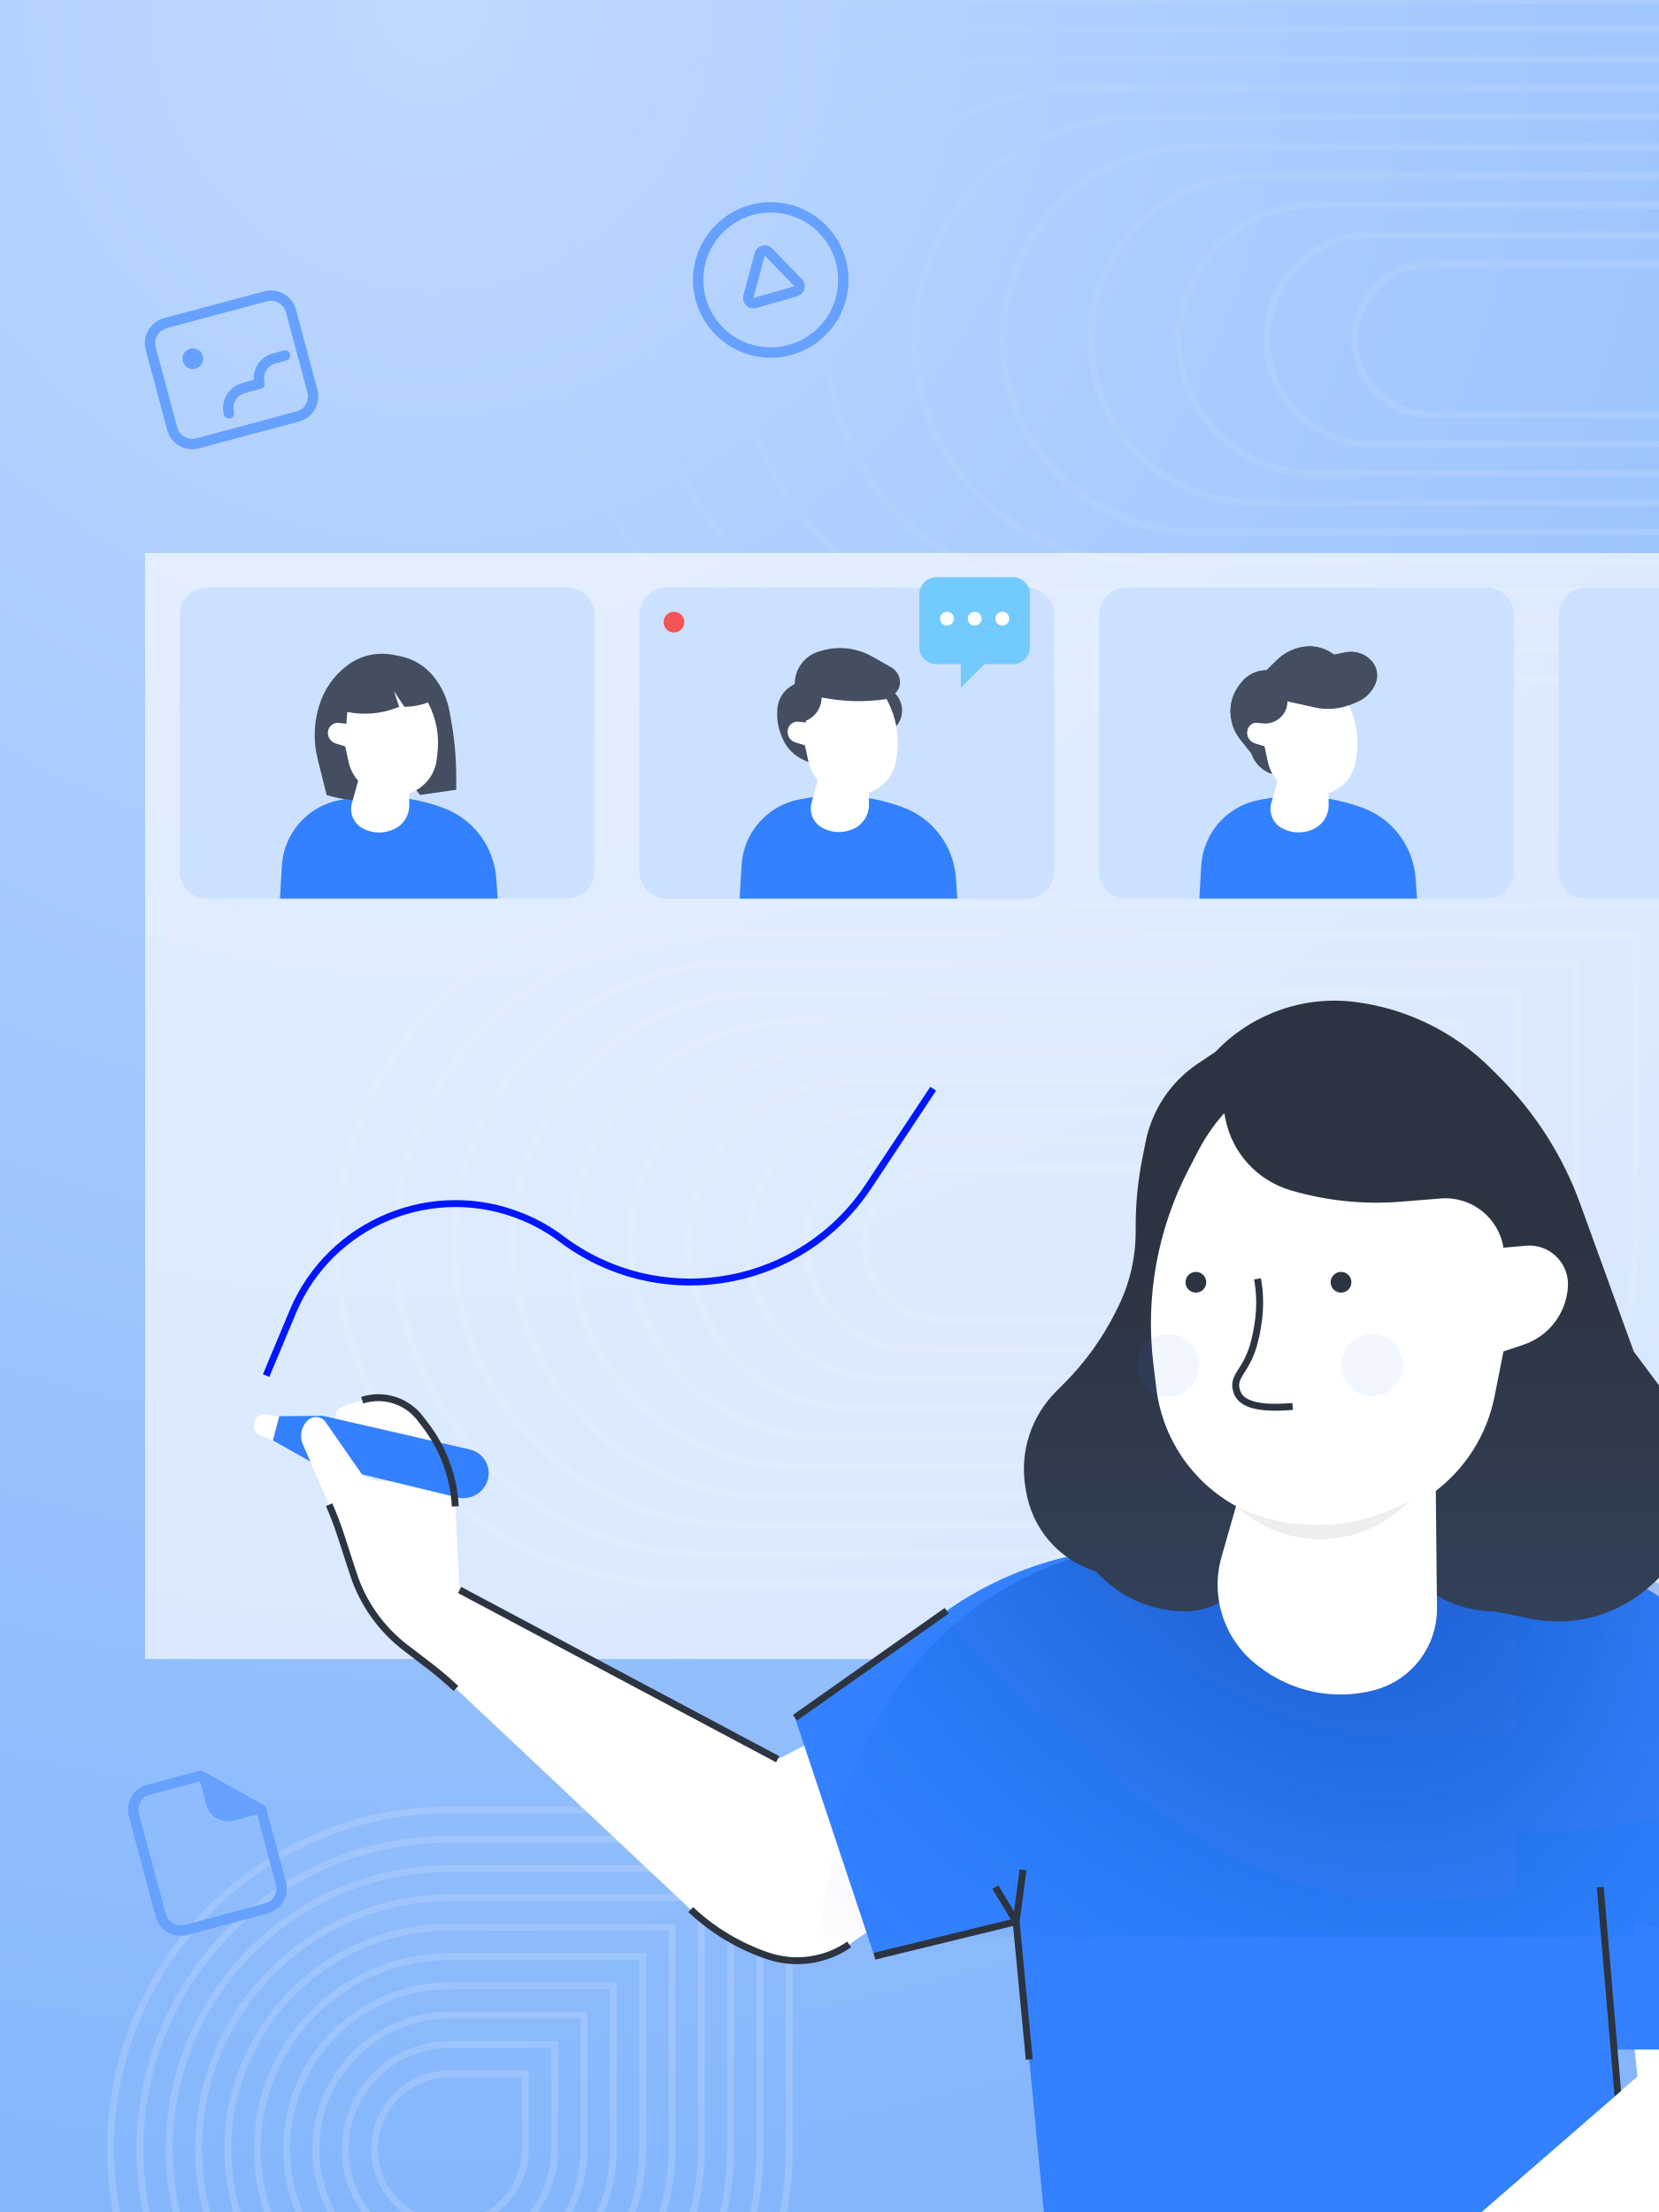
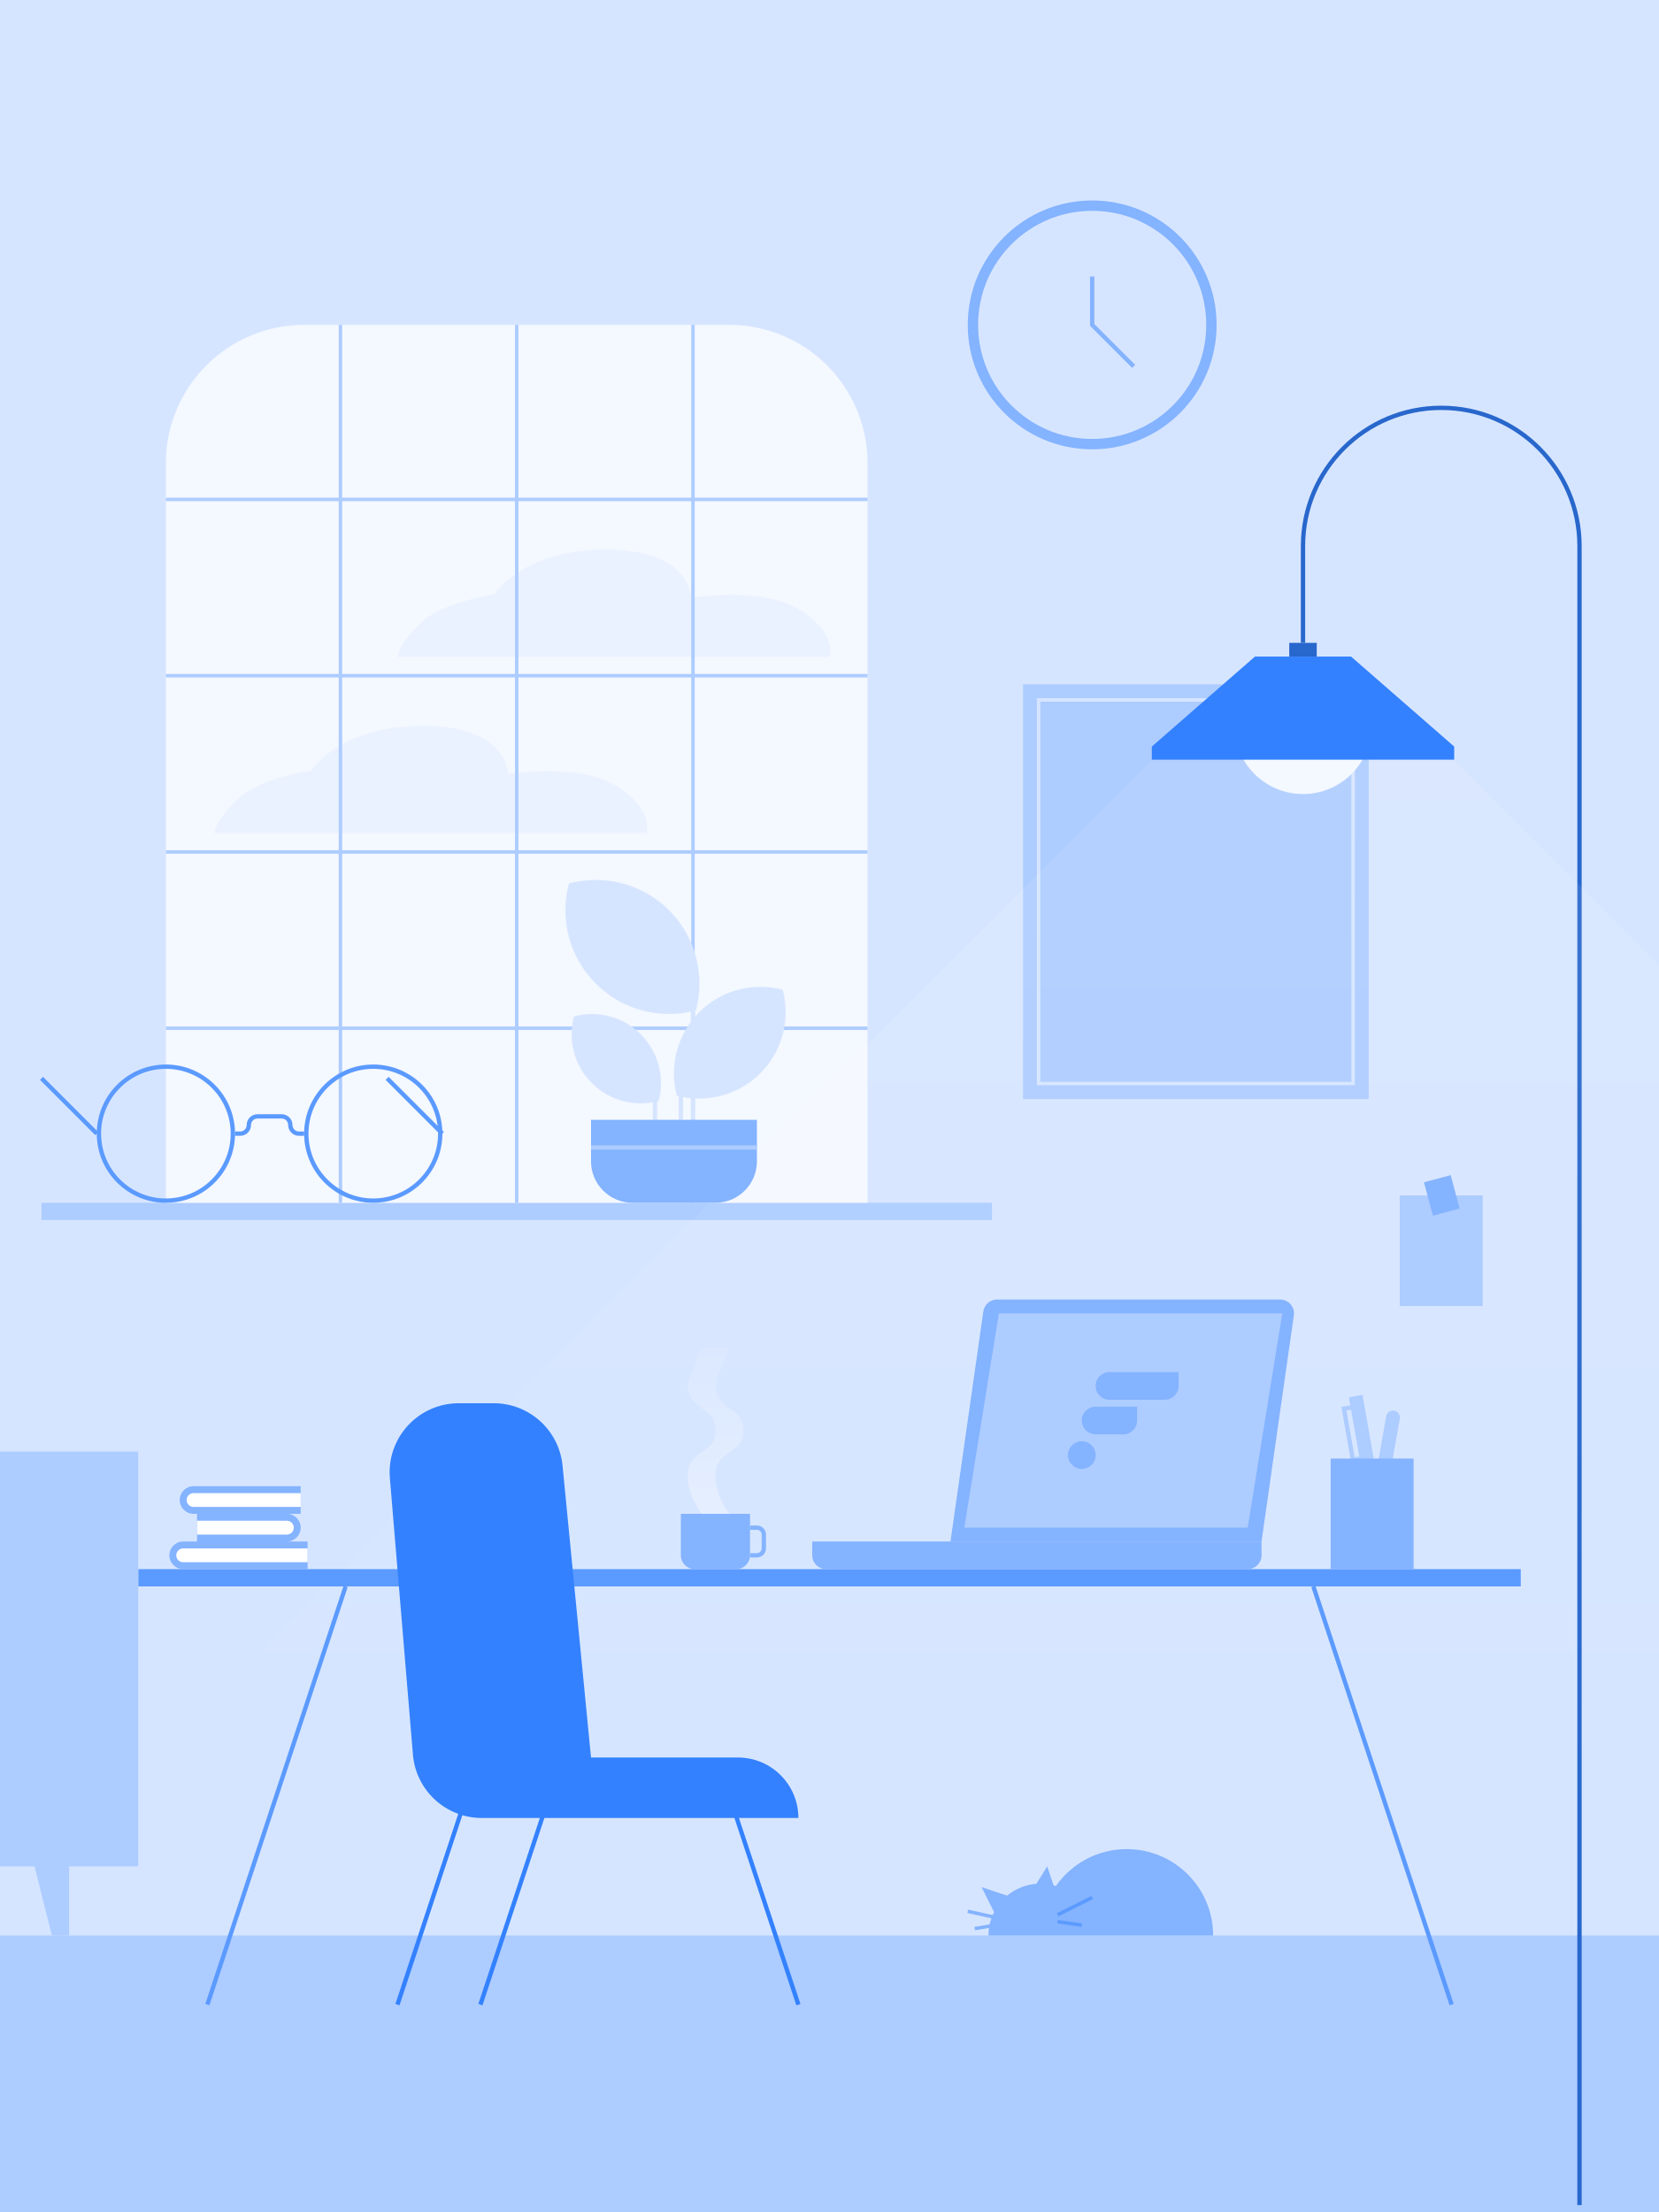
- <svg xmlns="http://www.w3.org/2000/svg" xmlns:xlink="http://www.w3.org/1999/xlink" width="480" height="640">
+ <svg xmlns="http://www.w3.org/2000/svg" xmlns:xlink="http://www.w3.org/1999/xlink" fill="none" viewBox="0 0 480 640">
  <defs>
-     <filter x="-49.3%" y="-49.3%" width="198.7%" height="198.7%" filterUnits="objectBoundingBox" id="e">
-       <feGaussianBlur stdDeviation="50" in="SourceGraphic" />
-     </filter>
-     <filter x="-7.9%" y="-10.6%" width="115.8%" height="121.1%" filterUnits="objectBoundingBox" id="i">
-       <feGaussianBlur stdDeviation="9.5" in="SourceAlpha" result="shadowBlurInner1" />
-       <feOffset in="shadowBlurInner1" result="shadowOffsetInner1" />
-       <feComposite in="shadowOffsetInner1" in2="SourceAlpha" operator="arithmetic" k2="-1" k3="1" result="shadowInnerInner1" />
-       <feColorMatrix values="0 0 0 0 0.8 0 0 0 0 0.878 0 0 0 0 1 0 0 0 1 0" in="shadowInnerInner1" />
-     </filter>
-     <path id="a" d="M0 0h480v640H0z" />
-     <path d="m0 162 13.073-66.375a100 100 0 0 1 63.383-74.45l30.378-11.252a100 100 0 0 1 54.783-4.194l63.904 13.08a100 100 0 0 1 37.564 16.235L307 66l-23 69-41-10-8 84H66l4-47H0Z" id="d" />
-     <radialGradient cx="26.016%" cy="0%" fx="26.016%" fy="0%" r="134.165%" gradientTransform="scale(1 .75) rotate(83.617 .26 0)" id="b">
-       <stop stop-color="#BFD9FF" offset="0%" />
-       <stop stop-color="#85B6FC" offset="100%" />
-     </radialGradient>
-     <linearGradient x1="50%" y1="40.323%" x2="50%" y2="100%" id="g">
-       <stop stop-color="#2D3441" offset="0%" />
-       <stop stop-color="#324059" offset="100%" />
+     <path id="a" fill="#D6E5FF" d="M0 0h480v640H0z" />
+   </defs>
+   <use xlink:href="#a" />
+   <mask id="b" width="480" height="640" x="0" y="0" maskUnits="userSpaceOnUse" style="mask-type:alpha">
+     <use xlink:href="#a" />
+   </mask>
+   <g mask="url(#b)">
+     <path fill="#ADCCFF" d="M296 198h100v120H296z" />
+     <path stroke="#D6E5FF" d="M300.5 202.5h91v111h-91z" />
+     <path fill="#ADCCFF" d="M12 348h275v5H12z" />
+     <path fill="#F4F8FF" d="M48 134c0-22.091 17.909-40 40-40h123c22.091 0 40 17.909 40 40v214H48V134Z" />
+     <path fill="#EBF2FF" d="M240 190H115s.5-4 7-10 21-8 21-8 8-13 32.5-13 24.5 14 24.5 14 20.5-3.5 31.5 3.5S240 190 240 190Zm-53 51H62s.5-4 7-10 21-8 21-8 8-13 32.5-13 24.5 14 24.5 14 20.5-3.5 31.5 3.5S187 241 187 241Z" />
+     <path fill="#ADCCFF" d="M48 297h203v1H48zm0-51h203v1H48zm0-51h203v1H48zm0-51h203v1H48z" />
+     <path fill="#ADCCFF" d="M98 94h1v254h-1zm102 0h1v254h-1zm-51 0h1v254h-1zM0 560h480v80H0z" />
+     <path stroke="#2867CC" stroke-width="1.25" d="M457 638V158c0-22.091-17.908-40-40-40-22.091 0-40 17.909-40 40v28" />
+     <path fill="url(#c)" d="M726.942 526H27.059l336.023-336.023h27.836L726.942 526Z" />
+     <circle cx="377" cy="209.86" r="19.883" fill="#F4F8FF" />
+     <path fill="#3381FF" d="M363.082 189.977h27.836L420.743 216v3.801h-87.486V216l29.825-26.023Z" />
+     <path fill="#2867CC" d="M373.024 186h7.953v3.977h-7.953z" />
+     <path fill="#5B9AFF" d="M40 454h400v5H40z" />
+     <path stroke="#5B9AFF" stroke-width="1.25" d="M100 459 60 580" />
+     <path stroke="#3381FF" stroke-width="1.25" d="m115 580 20-60.5m4 60.5 20-60.5" />
+     <path stroke="#5B9AFF" stroke-width="1.25" d="m380 459 40 121" />
+     <path stroke="#3381FF" stroke-width="1.25" d="m231 580-20-60.5" />
+     <path fill="#3381FF" d="M112.805 427.661c-.972-11.66 8.23-21.661 19.931-21.661h10.12c10.294 0 18.906 7.813 19.906 18.058L171 508.5h42.5c9.665 0 17.5 7.835 17.5 17.5h-91.597c-10.402 0-19.067-7.973-19.931-18.339l-6.667-80Z" />
+     <path fill="#84B3FF" d="M284.509 379.434a4.001 4.001 0 0 1 3.96-3.434h81.919a4 4 0 0 1 3.96 4.566L365 446h-90l9.509-66.566Z" />
+     <path fill="#ADCCFF" d="M289 380h82l-10 62h-82l10-62Z" />
+     <path fill="#84B3FF" d="M317 401a4 4 0 0 1 4-4h20v4a4 4 0 0 1-4 4h-16a4 4 0 0 1-4-4Zm-4 10a4 4 0 0 1 4-4h12v4a4 4 0 0 1-4 4h-8a4 4 0 0 1-4-4Z" />
+     <rect width="8" height="8" x="309" y="417" fill="#84B3FF" rx="4" />
+     <path fill="#84B3FF" d="M235 446h130v4a4 4 0 0 1-4 4H239a4 4 0 0 1-4-4v-4Z" />
+     <path fill="#ADCCFF" d="M401.072 409.744a2 2 0 0 1 3.939.694l-2.431 13.788-3.939-.695 2.431-13.787Z" />
+     <path fill="#ADCCFF" fill-rule="evenodd" d="m394.213 403.577-3.939.694.412 2.339-1.969.348-.616.108.109.616 2.605 14.772.108.615.616-.108 1.969-.348.239 1.354 3.939-.694-3.473-19.696Zm-.922 17.805-2.388-13.541-1.354.239 2.388 13.541 1.354-.239Z" clip-rule="evenodd" />
+     <path fill="#84B3FF" d="M385 422h24v32h-24z" />
+     <path fill="#5B9AFF" d="M68 328.625h1.5v-1.25H68v1.25Zm6.5-5h7v-1.25h-7v1.25Zm12 5H88v-1.25h-1.5v1.25Zm-3.125-3.125c0 1.726 1.4 3.125 3.125 3.125v-1.25a1.875 1.875 0 0 1-1.875-1.875h-1.25Zm-1.875-1.875c1.035 0 1.875.839 1.875 1.875h1.25c0-1.726-1.4-3.125-3.125-3.125v1.25Zm-8.875 1.875c0-1.036.84-1.875 1.875-1.875v-1.25a3.125 3.125 0 0 0-3.125 3.125h1.25Zm-3.125 3.125a3.125 3.125 0 0 0 3.125-3.125h-1.25c0 1.036-.84 1.875-1.875 1.875v1.25Z" />
+     <path stroke="#5B9AFF" stroke-width="1.25" d="m28 328-16-16" />
+     <circle cx="48" cy="328" r="19.375" stroke="#5B9AFF" stroke-width="1.25" />
+     <circle cx="108" cy="328" r="19.375" stroke="#5B9AFF" stroke-width="1.25" />
+     <path stroke="#5B9AFF" stroke-width="1.25" d="m128 328-16-16" />
+     <path fill="#ADCCFF" d="M405 345.865h24v32h-24z" />
+     <path fill="#84B3FF" d="m412 342.071 7.727-2.071 2.589 9.659-7.728 2.071-2.588-9.659Z" />
+     <circle cx="316" cy="94" r="34.5" fill="#D6E5FF" stroke="#84B3FF" stroke-linejoin="round" stroke-width="3" />
+     <path stroke="#84B3FF" stroke-linejoin="round" stroke-width="1.25" d="M316 80v14l12 12" />
+     <path fill="#84B3FF" fill-rule="evenodd" d="M351 560h-65c0-2.437.581-4.739 1.613-6.774L284 546l7.406 2.469a14.931 14.931 0 0 1 8.442-3.425L303 540l1.831 5.494c.225.059.448.123.669.193C310.02 539.226 317.517 535 326 535c13.807 0 25 11.193 25 25Z" clip-rule="evenodd" />
+     <path stroke="#5B9AFF" d="m306 554 10-5m-10 7 7 1" />
+     <path stroke="#84B3FF" d="m289 555-9-2m8 4-6 1" />
+     <path fill="#84B3FF" d="M49 450a4 4 0 0 1 4-4h36v8H53a4 4 0 0 1-4-4Zm3-16a4 4 0 0 1 4-4h31v8H56a4 4 0 0 1-4-4Zm35 8a4 4 0 0 0-4-4H57v8h26a4 4 0 0 0 4-4Z" />
+     <path fill="#fff" d="M51 450a2 2 0 0 1 2-2h36v4H53a2 2 0 0 1-2-2Zm3-16a2 2 0 0 1 2-2h31v4H56a2 2 0 0 1-2-2Zm31 8a2 2 0 0 0-2-2H57v4h26a2 2 0 0 0 2-2Z" />
+     <path fill="#84B3FF" d="M197 438h20v12a4 4 0 0 1-4 4h-12a4 4 0 0 1-4-4v-12Z" />
+     <path stroke="#84B3FF" stroke-width="1.25" d="M217 442h2a2 2 0 0 1 2 2v4a2 2 0 0 1-2 2h-2" />
+     <path fill="url(#d)" d="M203.055 390h8s-4.607 9.588-4 12c1.704 6.775 8 5.014 8 12s-7.342 5.045-8 12c-.607 6.412 4 12 4 12h-8s-4.607-5.588-4-12c.658-6.955 8-5.014 8-12s-6.296-5.225-8-12c-.607-2.412 4-12 4-12Z" />
+     <path fill="#D6E5FF" fill-rule="evenodd" d="M201.357 292.357c-10.008 2.673-21.13.083-28.982-7.769-7.852-7.851-10.441-18.973-7.768-28.981 10.008-2.673 21.13-.084 28.982 7.768 7.851 7.852 10.441 18.974 7.768 28.982Z" clip-rule="evenodd" />
+     <path stroke="#D6E5FF" stroke-width="1.25" d="M200.5 291.5V324" />
+     <path fill="#D6E5FF" fill-rule="evenodd" d="M195.839 317c-2.227-8.341-.069-17.608 6.474-24.152 6.543-6.543 15.811-8.701 24.151-6.474 2.228 8.341.07 17.609-6.474 24.152-6.543 6.543-15.811 8.701-24.151 6.474Z" clip-rule="evenodd" />
+     <path stroke="#D6E5FF" stroke-width="1.25" d="M197 316v8" />
+     <path fill="#D6E5FF" fill-rule="evenodd" d="M190.571 318.571c-6.672 1.782-14.086.056-19.321-5.179-5.234-5.234-6.961-12.649-5.179-19.321 6.672-1.782 14.087-.055 19.321 5.179 5.235 5.235 6.961 12.649 5.179 19.321Z" clip-rule="evenodd" />
+     <path stroke="#D6E5FF" stroke-width="1.25" d="M189.5 317.5v6.5" />
+     <path fill="#84B3FF" d="M171 324h48v12c0 6.627-5.373 12-12 12h-24c-6.627 0-12-5.373-12-12v-12Z" />
+     <path stroke="#ADCCFF" stroke-width="1.25" d="M171 332h48" />
+     <path fill="#ADCCFF" fill-rule="evenodd" d="M40 420H0v120h10l5 20h5v-20h20V420Z" clip-rule="evenodd" />
+   </g>
+   <defs>
+     <linearGradient id="c" x1="377" x2="377" y1="176.058" y2="526" gradientUnits="userSpaceOnUse">
+       <stop stop-color="#fff" stop-opacity=".1" />
+       <stop offset="1" stop-color="#fff" stop-opacity="0" />
    </linearGradient>
-     <rect id="h" x="0" y="0" width="120" height="90" rx="8" />
+     <linearGradient id="d" x1="209.028" x2="209.028" y1="374" y2="438" gradientUnits="userSpaceOnUse">
+       <stop stop-color="#fff" stop-opacity="0" />
+       <stop offset="1" stop-color="#fff" stop-opacity=".35" />
+     </linearGradient>
  </defs>
-   <g fill="none" fill-rule="evenodd">
-     <mask id="c" fill="#fff">
-       <use xlink:href="#a" />
-     </mask>
-     <use fill="url(#b)" xlink:href="#a" />
-     <g opacity=".4" mask="url(#c)" stroke="#B9D5FD" stroke-width="2">
-       <path d="M130.182 600H152v21.818c0 12.052-9.769 21.818-21.818 21.818-12.049 0-21.818-9.766-21.818-21.818 0-12.05 9.77-21.818 21.818-21.818Z" />
-       <path d="M130.182 591.517h30.303v30.3c0 16.737-13.568 30.306-30.303 30.306-16.737 0-30.303-13.569-30.303-30.306 0-16.732 13.566-30.3 30.303-30.3Z" />
-       <path d="M130.182 583.031h38.788v38.788c0 21.423-17.368 38.787-38.788 38.787-21.423 0-38.787-17.364-38.787-38.787s17.364-38.788 38.787-38.788Z" />
-       <path d="M130.182 574.546h47.272v47.272c0 26.108-21.164 47.275-47.272 47.275-26.108 0-47.272-21.167-47.272-47.275 0-26.106 21.164-47.272 47.272-47.272Z" />
-       <path d="M130.182 566.06h55.757v55.757c0 30.797-24.963 55.762-55.757 55.762-30.796 0-55.76-24.965-55.76-55.762 0-30.794 24.964-55.756 55.76-55.756Z" />
-       <path d="M130.182 557.578h64.241v64.24c0 35.48-28.762 64.242-64.24 64.242-35.483 0-64.245-28.762-64.245-64.241 0-35.48 28.762-64.241 64.244-64.241Z" />
-       <path d="M130.182 549.092h72.729v72.726c0 40.167-32.561 72.728-72.729 72.728-40.167 0-72.728-32.56-72.728-72.728 0-40.167 32.56-72.726 72.728-72.726Z" />
-       <path d="M130.182 540.607h81.213v81.21c0 44.856-36.36 81.216-81.213 81.216-44.853 0-81.213-36.36-81.213-81.216 0-44.85 36.36-81.21 81.213-81.21Z" />
-       <path d="M130.182 532.121h89.698v89.698c0 49.538-40.16 89.697-89.698 89.697s-89.697-40.159-89.697-89.697c0-49.538 40.159-89.698 89.697-89.698Z" />
-       <path d="M130.182 523.636h98.182v98.182c0 54.226-43.958 98.182-98.182 98.182C75.958 720 32 676.044 32 621.818c0-54.224 43.958-98.182 98.182-98.182ZM272 338.182h65.456v21.819c0 12.049-9.77 21.818-21.819 21.818h-43.636c-12.05 0-21.818-9.77-21.818-21.818 0-12.05 9.769-21.819 21.818-21.819Z" />
-       <path d="M263.515 329.697h90.909V360c0 16.737-13.566 30.303-30.303 30.303h-60.606c-16.734 0-30.303-13.566-30.303-30.303 0-16.735 13.569-30.303 30.303-30.303Z" />
-       <path d="M255.031 321.213h116.365V360c0 21.423-17.367 38.787-38.79 38.787h-77.575c-21.423 0-38.79-17.364-38.79-38.787s17.367-38.787 38.79-38.787Z" />
-       <path d="M246.546 312.727h141.819V360c0 26.109-21.164 47.275-47.272 47.275h-94.547c-26.108 0-47.272-21.166-47.272-47.275 0-26.108 21.164-47.272 47.272-47.272Z" />
-       <path d="M238.06 304.243h167.275V360c0 30.796-24.965 55.76-55.759 55.76H238.06c-30.794 0-55.756-24.964-55.756-55.76 0-30.794 24.962-55.757 55.756-55.757Z" />
-       <path d="M229.576 295.758h192.729v64.244c0 35.479-28.762 64.24-64.244 64.24H229.576c-35.48 0-64.244-28.761-64.244-64.24 0-35.482 28.765-64.244 64.244-64.244Z" />
-       <path d="M221.09 287.272h218.183v72.729c0 40.164-32.56 72.725-72.728 72.725H221.09c-40.168 0-72.729-32.56-72.729-72.725 0-40.168 32.561-72.729 72.729-72.729Z" />
-       <path d="M212.606 278.788h243.637v81.213c0 44.853-36.36 81.213-81.21 81.213H212.605c-44.852 0-81.213-36.36-81.213-81.213 0-44.853 36.36-81.213 81.213-81.213Z" />
-       <path d="M204.121 270.303h269.093V360c0 49.538-40.16 89.698-89.698 89.698H204.121c-49.538 0-89.698-40.16-89.698-89.698s40.16-89.697 89.698-89.697Z" />
-       <path d="M195.637 261.819h294.547V360c0 54.223-43.959 98.182-98.183 98.182H195.637c-54.224 0-98.182-43.959-98.182-98.182 0-54.224 43.958-98.182 98.182-98.182ZM413.818 76.364H522.91v21.818c0 12.05-9.767 21.818-21.819 21.818h-87.273C401.77 120 392 110.231 392 98.182c0-12.05 9.77-21.818 21.818-21.818Z" />
-       <path d="M396.85 67.878h151.517v30.303c0 16.737-13.568 30.303-30.306 30.303H396.85c-16.737 0-30.303-13.566-30.303-30.303 0-16.734 13.566-30.303 30.303-30.303Z" />
-       <path d="M379.879 59.394h193.94v38.787c0 21.423-17.365 38.788-38.788 38.788H379.88c-21.42 0-38.788-17.365-38.788-38.788 0-21.422 17.368-38.787 38.788-38.787Z" />
-       <path d="M362.91 50.909h236.365V98.18c0 26.108-21.164 47.274-47.275 47.274H362.91c-26.109 0-47.273-21.166-47.273-47.274 0-26.109 21.164-47.272 47.272-47.272Z" />
-       <path d="M345.94 42.425h278.79V98.18c0 30.794-24.965 55.76-55.759 55.76H345.94c-30.794 0-55.757-24.966-55.757-55.76 0-30.794 24.963-55.756 55.757-55.756Z" />
-       <path d="M328.97 33.94h321.214v64.243c0 35.479-28.762 64.24-64.244 64.24H328.97c-35.48 0-64.244-28.761-64.244-64.24 0-35.482 28.765-64.244 64.244-64.244Z" />
-       <path d="M312 25.454h363.637v72.728c0 40.167-32.558 72.726-72.725 72.726H312c-40.168 0-72.729-32.559-72.729-72.726S271.832 25.454 312 25.454Z" />
-       <path d="M295.03 16.97h406.063v81.213c0 44.852-36.36 81.212-81.213 81.212H295.03c-44.852 0-81.212-36.36-81.212-81.212 0-44.853 36.36-81.213 81.213-81.213Z" />
-       <path d="M278.061 8.484h448.486v89.697c0 49.539-40.157 89.698-89.695 89.698h-358.79c-49.54 0-89.698-40.16-89.698-89.698S228.523 8.484 278.06 8.484Z" />
-       <path d="M261.092 0H752v98.182c0 54.224-43.956 98.182-98.18 98.182H261.093c-54.224 0-98.182-43.958-98.182-98.182C162.91 43.958 206.868 0 261.092 0Z" />
-     </g>
-     <g mask="url(#c)">
-       <path fill-opacity=".645" fill="#FFF" d="M42 160h540v320H42z" />
-       <g transform="translate(71.277 287)">
-         <path d="m350.034 393.429 84.055-40.494a61.188 61.188 0 0 0 20.504-16.02 26.445 26.445 0 0 0 5.35-23.174L443.24 245.34l-46.9 10.113 6.158 58.403-78.696 68.357-23.022-7.496a42.3 42.3 0 0 0-25.13-.33l-2.326.69a15.24 15.24 0 0 0-10.88 13.773l-.318 5.765a3.172 3.172 0 0 0 4.338 3.123 8.202 8.202 0 0 0 5.13-6.766l.307-2.923 2.43-2.264a9.804 9.804 0 0 1 9.044-2.343 5.072 5.072 0 0 1 3.64 6.372l-.345 1.155a10.655 10.655 0 0 1-8.273 7.434l-13.596 2.515a3.463 3.463 0 0 0-2.557 4.759 6.22 6.22 0 0 0 6.002 3.781l18.986-.844a100 100 0 0 1 9.657.038l11.575.605a43.97 43.97 0 0 0 25.315-6.449l7.302-4.487a100 100 0 0 1 8.954-4.892Zm-289.4-191.891 67.927 63.96a61.188 61.188 0 0 0 22.303 13.402 26.445 26.445 0 0 0 23.553-3.31l57.872-40.108-26.248-40.16L153.723 222l-92.018-48.972-1.253-24.18a42.3 42.3 0 0 0-8.698-23.579l-1.478-1.924a15.24 15.24 0 0 0-16.757-5.222l-5.496 1.77a3.172 3.172 0 0 0-1.36 5.17 8.202 8.202 0 0 0 8.154 2.364l2.84-.761 2.984 1.457a9.804 9.804 0 0 1 5.428 7.604 5.072 5.072 0 0 1-4.644 5.68l-1.202.093a10.655 10.655 0 0 1-9.905-5.06l-7.22-11.791a3.463 3.463 0 0 0-5.36-.682 6.22 6.22 0 0 0-1.38 6.958l7.593 17.423a100 100 0 0 1 3.426 9.03L30.96 168.4a43.97 43.97 0 0 0 15.092 21.322l6.806 5.21a100 100 0 0 1 7.776 6.606Z" fill="#FFF" />
-         <g transform="translate(158.723 144)">
-           <mask id="f" fill="#fff">
-             <use xlink:href="#d" />
-           </mask>
-           <use fill="#3381FF" transform="matrix(-1 0 0 1 307 0)" xlink:href="#d" />
-           <circle fill="#165DCF" filter="url(#e)" mask="url(#f)" cx="190.277" cy="-53" r="152" />
-         </g>
-         <path d="m309.193 161.875-1.955 2.942a32.263 32.263 0 0 1-26.868 14.402l-10.708 2.147a39.55 39.55 0 0 1-32.528-7.929l-.883-.709a36.15 36.15 0 0 1-13.528-28.197 52.15 52.15 0 0 1 10.387-31.233l6.907-9.236L255.522 61.3a100 100 0 0 1 23.2-36.522l2.533-2.54A67.613 67.613 0 0 1 320.723 2.89a47.409 47.409 0 0 1 39.468 13.565l.885.888 5.042 3.371a35.619 35.619 0 0 1 15.134 22.644l.951 4.77a100 100 0 0 1 1.931 19.558v1.688a49.105 49.105 0 0 0 5.16 21.91l.605 1.215a79.688 79.688 0 0 0 14.887 20.711l2.407 2.414a31.803 31.803 0 0 1 8.853 27.67l-.206 1.236a29.215 29.215 0 0 1-19.557 22.918l-.62.207-1.353 1.358a34.723 34.723 0 0 1-24.587 10.205 19.977 19.977 0 0 1-18.958-13.676l-1.219-3.668h-40.353Z" fill="url(#g)" transform="matrix(-1 0 0 1 641.445 0)" />
-         <path d="m275.445 45.901-2.86 5.519a96.84 96.84 0 0 0-10.145 56.325l.856 6.994a45.058 45.058 0 0 0 22.794 33.887l.26.143-4.198 14.676a29.345 29.345 0 0 0 9.843 30.954l.343.271.662.516a38.36 38.36 0 0 0 33.326 6.83 24.358 24.358 0 0 0 18.159-23.804l-.344-33.846a45.527 45.527 0 0 0 16.987-27.292L363.723 104l5.778-1.926a18.865 18.865 0 0 0 12.875-16.94c.313-6.174-4.437-11.432-10.61-11.745a11.192 11.192 0 0 0-1.568.03l-6.475.581-.839-17.388c-.968-20.075-16.509-36.404-36.511-38.365-21.033-2.061-41.202 8.89-50.928 27.654Z" fill="#FFF" />
-         <path d="M363.723 74c-1.412-8.751-9.311-14.95-18.147-14.24l-11.61.934a87.574 87.574 0 0 1-31.868-3.318 27.009 27.009 0 0 1-18.82-20.602L280.722 24l37-10 37.75 10 17.25 34.503-9 15.497Z" fill="#2D3441" />
-         <path d="m7.658 129.733 1.828-6.975 12.649-.125 42.559 9.756a6.99 6.99 0 0 1 5.2 8.586 7.348 7.348 0 0 1-8.837 5.278L18.723 136l-11.065-6.267Z" fill="#3381FF" />
-         <path d="m7.658 129.733-3.285-1.173a3.336 3.336 0 0 1-2.14-3.833 3.148 3.148 0 0 1 3.494-2.469l3.76.5-1.83 6.975Zm52.976 71.805 1.07-28.51C44.26 153.022 34.932 142.013 33.724 140l-10.657-15.332a3.432 3.432 0 0 0-5.327-.7 6.22 6.22 0 0 0-1.38 6.957l7.592 17.423a100 100 0 0 1 3.426 9.03L30.96 168.4a43.97 43.97 0 0 0 15.092 21.322l6.806 5.21a100 100 0 0 1 7.776 6.606Z" fill="#FFF" />
-         <path d="M286.723 149a53.396 53.396 0 0 0 49.195-1.55l.805-.45-.98.98c-13.425 13.424-35.048 13.875-49.02 1.02Z" fill="#444E60" opacity=".1" />
-         <path d="M292.723 84c.858 5.15.524 10.816-1 17-2.287 9.276-7 10-5 15 1.333 3.333 6.333 4.667 15 4" stroke="#2D3441" stroke-width="2" stroke-linecap="square" />
-         <circle fill="#2D3441" cx="316.723" cy="84" r="3" />
-         <circle fill="#2D3441" cx="274.723" cy="84" r="3" />
-         <path d="m153.723 222-92.018-48.972m-1.253-24.18a42.3 42.3 0 0 0-8.698-23.579l-1.478-1.924a15.24 15.24 0 0 0-16.757-5.222m-9.568 30.225a100 100 0 0 1 3.426 9.03L30.96 168.4a43.97 43.97 0 0 0 15.092 21.322l6.806 5.21a100 100 0 0 1 7.776 6.606m67.927 63.96a61.188 61.188 0 0 0 22.303 13.402 26.445 26.445 0 0 0 23.553-3.31m7.306 3.41 41-10 3.796 39.862m-23.881-129.818L158.723 210m64 59 2-15m-2 15-6-10" stroke="#2D3441" stroke-width="2" />
-         <circle fill-opacity=".069" fill="#3381FF" cx="325.723" cy="108" r="9" />
-         <circle fill-opacity=".069" fill="#3381FF" cx="266.723" cy="108" r="9" />
-         <path stroke="#2D3441" stroke-width="2" d="m391.723 259 8 94" />
-         <path d="m350.034 393.429 84.055-40.494a61.188 61.188 0 0 0 20.504-16.02 8.035 8.035 0 0 0-4.517-12.995l-47.58-10.064-78.695 68.357-.852 14.103a7.116 7.116 0 0 0 10.829 6.492l7.302-4.487a100 100 0 0 1 8.954-4.892Z" fill="#FFF" />
-       </g>
-       <g transform="translate(52 170)">
-         <rect fill="#CCE0FF" width="120" height="90" rx="8" />
-         <path d="m92 90-.418-5.852A23.524 23.524 0 0 0 76.25 63.75a54.743 54.743 0 0 0-29.168-2.408l-.832.158a20.577 20.577 0 0 0-16.692 19.006L29 90h63Z" fill="#3381FF" />
-         <path d="M53 61.5h-1.257A29.23 29.23 0 0 1 42.5 60l-2.6-10.404a28.49 28.49 0 0 1 .35-15.096l.095-.316A22.79 22.79 0 0 1 48.5 22.5a16.774 16.774 0 0 1 13.354-3.03l1.902.381A16.595 16.595 0 0 1 73.25 25.5a22.248 22.248 0 0 1 4.798 10.263l.452 2.487A92.994 92.994 0 0 1 80 54.885V58.5L69.5 60 65 54H54.5L53 61.5Z" fill="#444E60" />
-         <path d="m71.192 32.048.737 1.42a25.018 25.018 0 0 1 2.628 14.57l-.22 1.803a11.665 11.665 0 0 1-5.908 8.774 13.41 13.41 0 0 1-2.071.932l.056 3.33a7.598 7.598 0 0 1-4.644 7.128l-.201.085a9.952 9.952 0 0 1-8.8-.525 6.302 6.302 0 0 1-2.947-7.17l1.811-6.483a12.025 12.025 0 0 1-2.766-5.445l-.98-4.515-2.749-.835a3.199 3.199 0 0 1-2.234-3.53 2.868 2.868 0 0 1 3.146-2.43l2.107.228.271-4.567a10.614 10.614 0 0 1 9.562-9.935 13.404 13.404 0 0 1 13.202 7.165Z" fill="#FFF" />
-         <path d="M48.155 39.39 48.5 36a25.73 25.73 0 0 0 14.601-1.34l.399-.16L62 30l3 4.5c2.96 0 5.878-.689 8.525-2.012L75.5 31.5l-12-9H53L44 30l-1.5 6 5.655 3.39Z" fill="#444E60" />
-       </g>
-       <rect fill="#CCE0FF" width="120" height="90" rx="8" transform="translate(451 170)" />
-       <g transform="translate(185 170)">
-         <use fill="#CCE0FF" xlink:href="#h" />
-         <use fill="#000" filter="url(#i)" xlink:href="#h" />
-         <circle fill="#F45454" cx="10" cy="10" r="3" />
-         <path d="m49.477 50.735-1.835-.793a11.874 11.874 0 0 1-6.328-6.52l-.287-.724a16.635 16.635 0 0 1-1.074-7.96 8.383 8.383 0 0 1 3.995-6.254l.994-.601a9.795 9.795 0 0 1 7.01-9.39l.7-.208a18.916 18.916 0 0 1 14.703 1.68l5.49 3.113a5.085 5.085 0 0 1 2.48 3.434 4.381 4.381 0 0 1-1.187 3.939l-.173.174a7.007 7.007 0 0 1 .364 9.475l-1.27 1.494-23.582 9.14Z" fill="#444E60" />
-         <path d="m92 90-.424-5.982A23.588 23.588 0 0 0 76.25 63.57a54.423 54.423 0 0 0-29.177-2.423l-.823.158a20.6 20.6 0 0 0-16.685 19.03L29 90h63Z" fill="#3381FF" />
-         <path d="m71.17 31.61.755 1.464a25.346 25.346 0 0 1 2.632 14.679l-.224 1.845a11.713 11.713 0 0 1-5.904 8.804c-.668.374-1.361.687-2.073.938l.058 3.382a7.626 7.626 0 0 1-4.644 7.147l-.198.084a9.902 9.902 0 0 1-8.802-.527 6.343 6.343 0 0 1-2.954-7.197l1.815-6.543a12.042 12.042 0 0 1-2.756-5.45l-.987-4.584-2.733-.836a3.23 3.23 0 0 1-2.25-3.558 2.882 2.882 0 0 1 3.163-2.446l2.09.228.274-4.658a10.617 10.617 0 0 1 9.558-9.942 13.356 13.356 0 0 1 13.18 7.17Z" fill="#FFF" />
-         <path d="m47.871 38.653.308-.124a7.243 7.243 0 0 0 4.53-6.716l1.878.316A53.345 53.345 0 0 0 74 31.813l-2.903-7.818-16.452-1.954L44 30.836l3.871 7.817Z" fill="#444E60" />
-       </g>
-       <g transform="translate(318 170)">
-         <rect fill="#CCE0FF" width="120" height="90" rx="8" />
-         <path d="m92 90-.42-5.877a23.536 23.536 0 0 0-15.33-20.406 54.683 54.683 0 0 0-29.17-2.412l-.83.159a20.582 20.582 0 0 0-16.69 19.01L29 90h63Z" fill="#3381FF" />
-         <path d="m67.295 18.94.705.47 3.337-.668a7.925 7.925 0 0 1 7.163 2.17l.143.143A6.139 6.139 0 0 1 80 27.67a9.762 9.762 0 0 1-5.216 5.349l-1.534.658c-.326.14-.655.27-.987.39-.108-.228-.22-.452-.335-.674l-.74-1.428A13.395 13.395 0 0 0 57.99 24.8a10.615 10.615 0 0 0-9.561 9.936l-.272 4.584-2.104-.228a2.87 2.87 0 0 0-3.149 2.434 3.204 3.204 0 0 0 2.237 3.534l2.747.836.98 4.528c.227 1.049.59 2.048 1.07 2.977l.062.553a9.488 9.488 0 0 1-5.998-6.003L44 47.946l-3.187-3.989a12.858 12.858 0 0 1 0-16.052l.378-.474a9.355 9.355 0 0 1 7.005-3.51l.304-.005 2.776-2.78A14.226 14.226 0 0 1 59 17.157c2.89-.482 5.857.155 8.295 1.782Z" fill="#444E60" />
-         <path d="m71.188 31.966.74 1.428a25.08 25.08 0 0 1 2.63 14.59l-.222 1.811a11.674 11.674 0 0 1-5.907 8.78c-.668.372-1.36.683-2.07.933l.055 3.34a7.603 7.603 0 0 1-4.644 7.131l-.2.085a9.943 9.943 0 0 1-8.8-.526 6.31 6.31 0 0 1-2.949-7.174l1.811-6.495a12.028 12.028 0 0 1-2.764-5.445l-.98-4.528-2.747-.836a3.204 3.204 0 0 1-2.237-3.534 2.87 2.87 0 0 1 3.15-2.434l2.103.228.272-4.584a10.615 10.615 0 0 1 9.56-9.936 13.395 13.395 0 0 1 13.199 7.166Z" fill="#FFF" />
-         <path d="M38 35.931c0-2.917.991-5.746 2.811-8.024l.378-.473a9.359 9.359 0 0 1 6.906-3.51l.405-.008 2.774-2.778A14.23 14.23 0 0 1 59 17.158a11.525 11.525 0 0 1 8.296 1.782l.704.47 3.34-.669a7.92 7.92 0 0 1 7.16 2.171l.144.144A6.139 6.139 0 0 1 80 27.671a9.757 9.757 0 0 1-5.212 5.347l-1.538.66a17.702 17.702 0 0 1-10.826 1.012L54.5 32.927a6.385 6.385 0 0 1-5.989 6.377l-.356.021C41.385 39.007 38 37.875 38 35.931Z" fill="#444E60" />
-       </g>
-     </g>
-     <path d="m77 398 7.676-18.377c10.871-26.024 40.78-38.308 66.805-27.437A51.067 51.067 0 0 1 162.5 358.5c27.31 20.548 66.108 15.066 86.656-12.245a61.884 61.884 0 0 0 2.135-3.022L270 315" stroke="#0016FF" stroke-width="2" />
-     <path d="M293.077 167a4.923 4.923 0 0 1 4.923 4.923v15.297a4.923 4.923 0 0 1-4.923 4.923l-8.219-.001L278 199v-6.858h-7.077A4.923 4.923 0 0 1 266 187.22v-15.297a4.923 4.923 0 0 1 4.923-4.923h22.154Z" fill="#72CAFF" />
-     <path d="M274 177a2 2 0 1 1 0 4 2 2 0 0 1 0-4Zm8 0a2 2 0 1 1 0 4 2 2 0 0 1 0-4Zm8 0a2 2 0 1 1 0 4 2 2 0 0 1 0-4Z" fill="#FFF" />
-     <path d="m42.974 517.821 15.068-4.037h0l17.533 9.796 5.694 21.25a6 6 0 0 1-4.243 7.349l-23.182 6.211a6 6 0 0 1-7.348-4.242L38.73 525.17a6 6 0 0 1 4.243-7.349Z" stroke="#66A1FF" stroke-width="3" stroke-linecap="round" stroke-linejoin="round" />
-     <path d="m57.463 513.94 18.37 10.606-8.166 2.188a6.545 6.545 0 0 1-8.016-4.628l-2.188-8.167Z" fill="#66A1FF" />
-     <g transform="rotate(-15 382.011 -112.202)">
-       <rect stroke="#66A1FF" stroke-width="3" stroke-linecap="round" stroke-linejoin="round" width="42" height="36" rx="6" />
-       <path d="M17 30a6 6 0 0 1 6-6h4.77a6 6 0 0 1 6-6H37" stroke="#66A1FF" stroke-width="3" stroke-linecap="round" stroke-linejoin="round" />
-       <circle fill="#66A1FF" cx="11" cy="12" r="3" />
-     </g>
-     <g transform="rotate(15 -105.873 818.171)" stroke="#66A1FF" stroke-linecap="round" stroke-linejoin="round" stroke-width="3">
-       <circle cx="21" cy="21" r="21" />
-       <path d="m18.272 13.363 10.584 6.35a1.5 1.5 0 0 1 0 2.573l-10.584 6.351A1.5 1.5 0 0 1 16 27.351V14.649a1.5 1.5 0 0 1 2.272-1.286Z" />
-     </g>
-   </g>
</svg>
